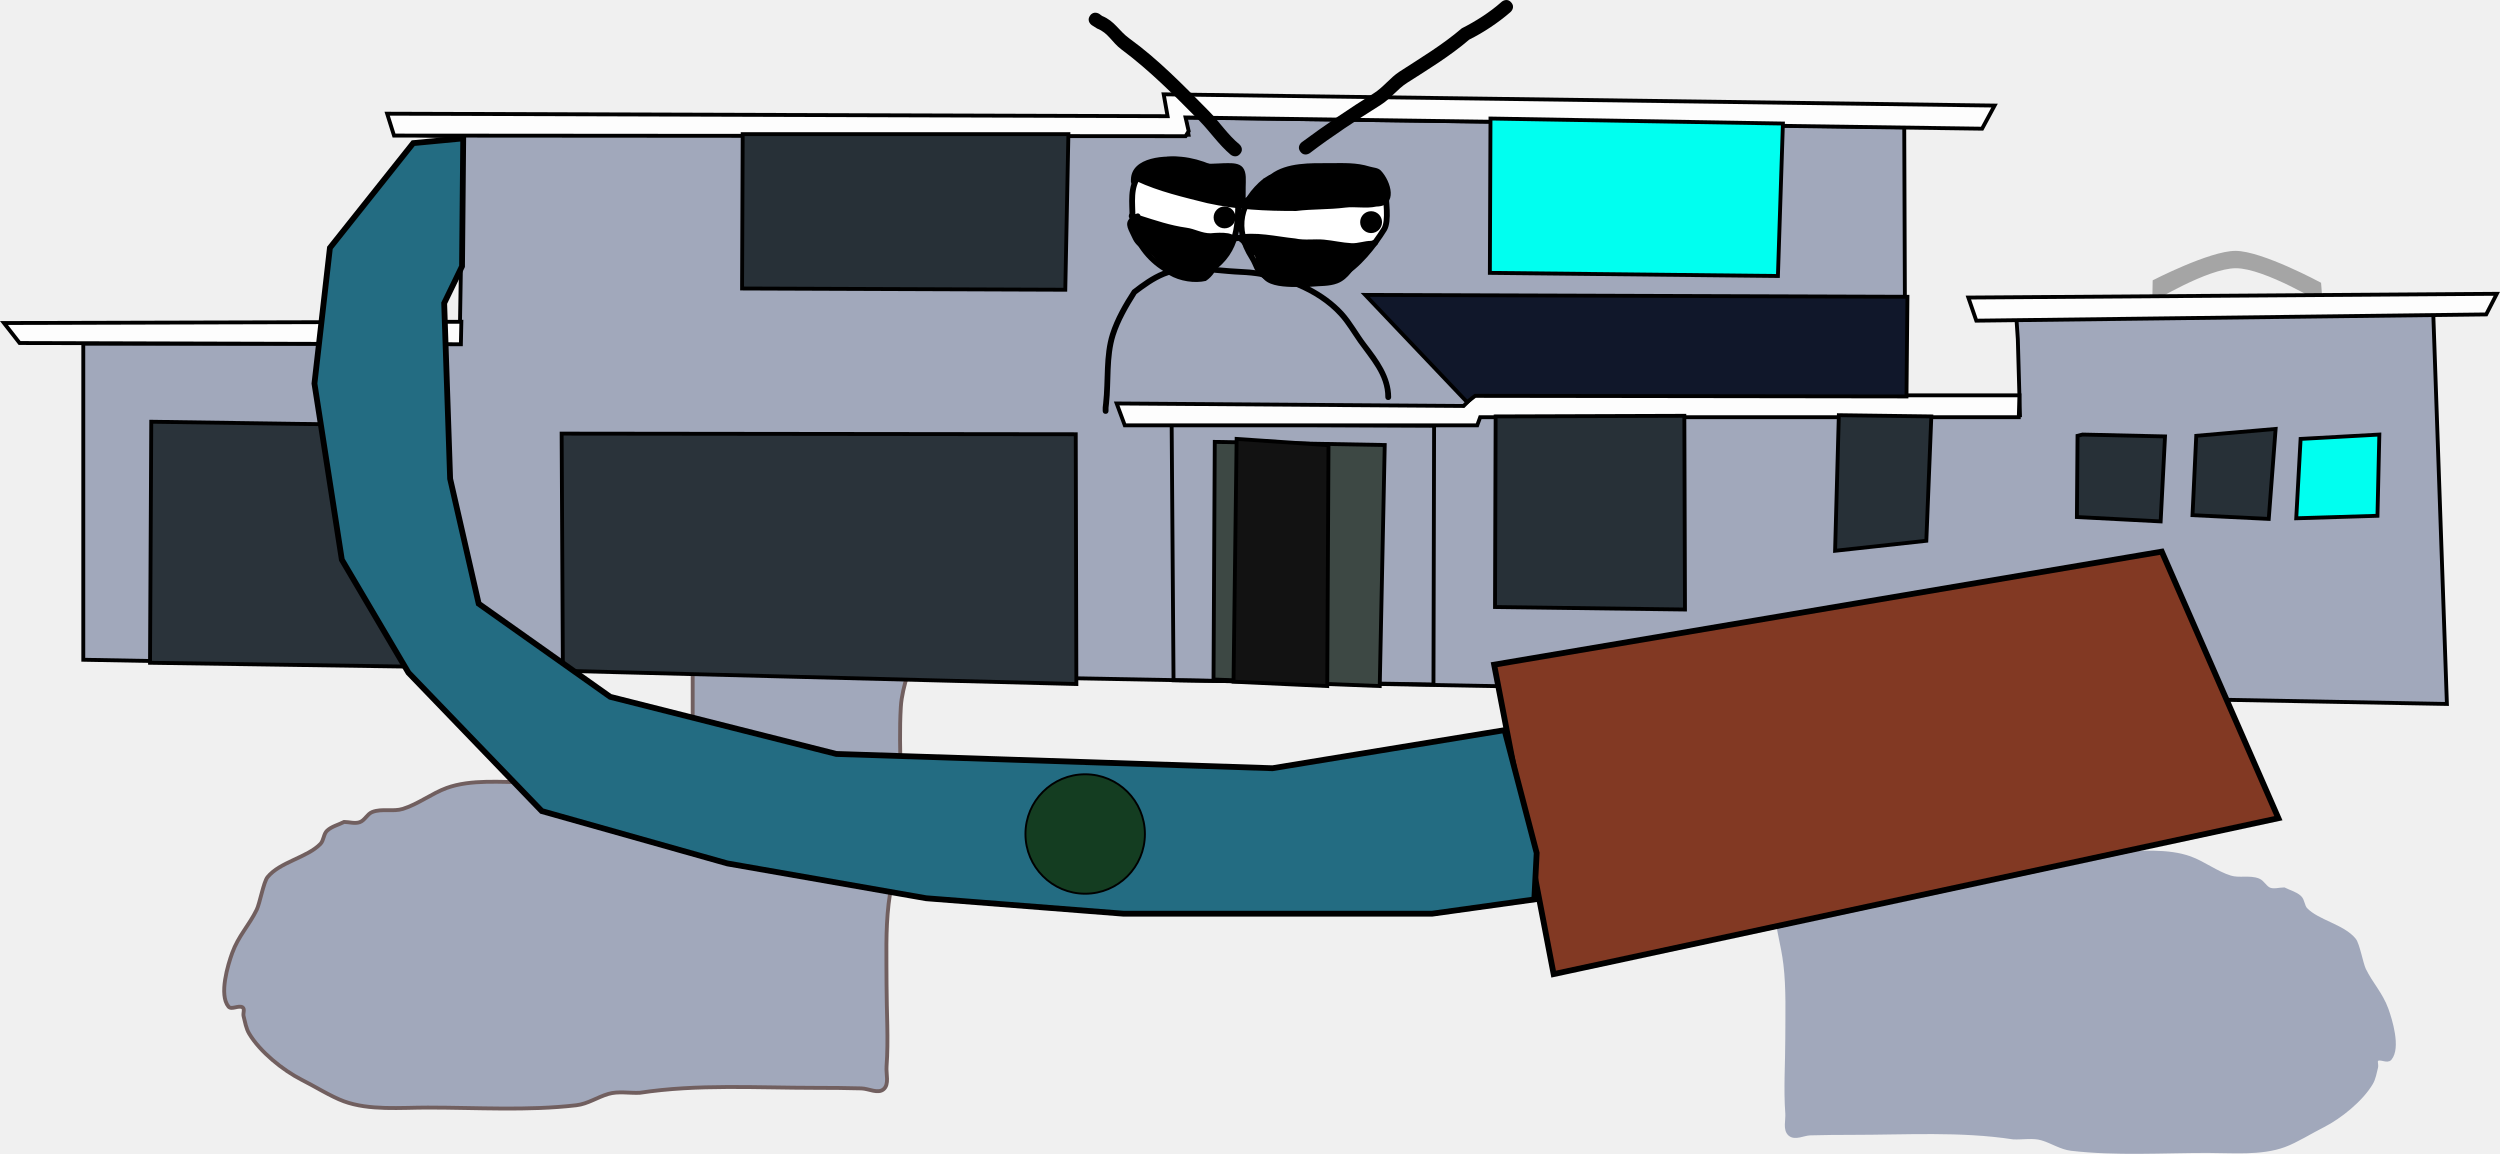
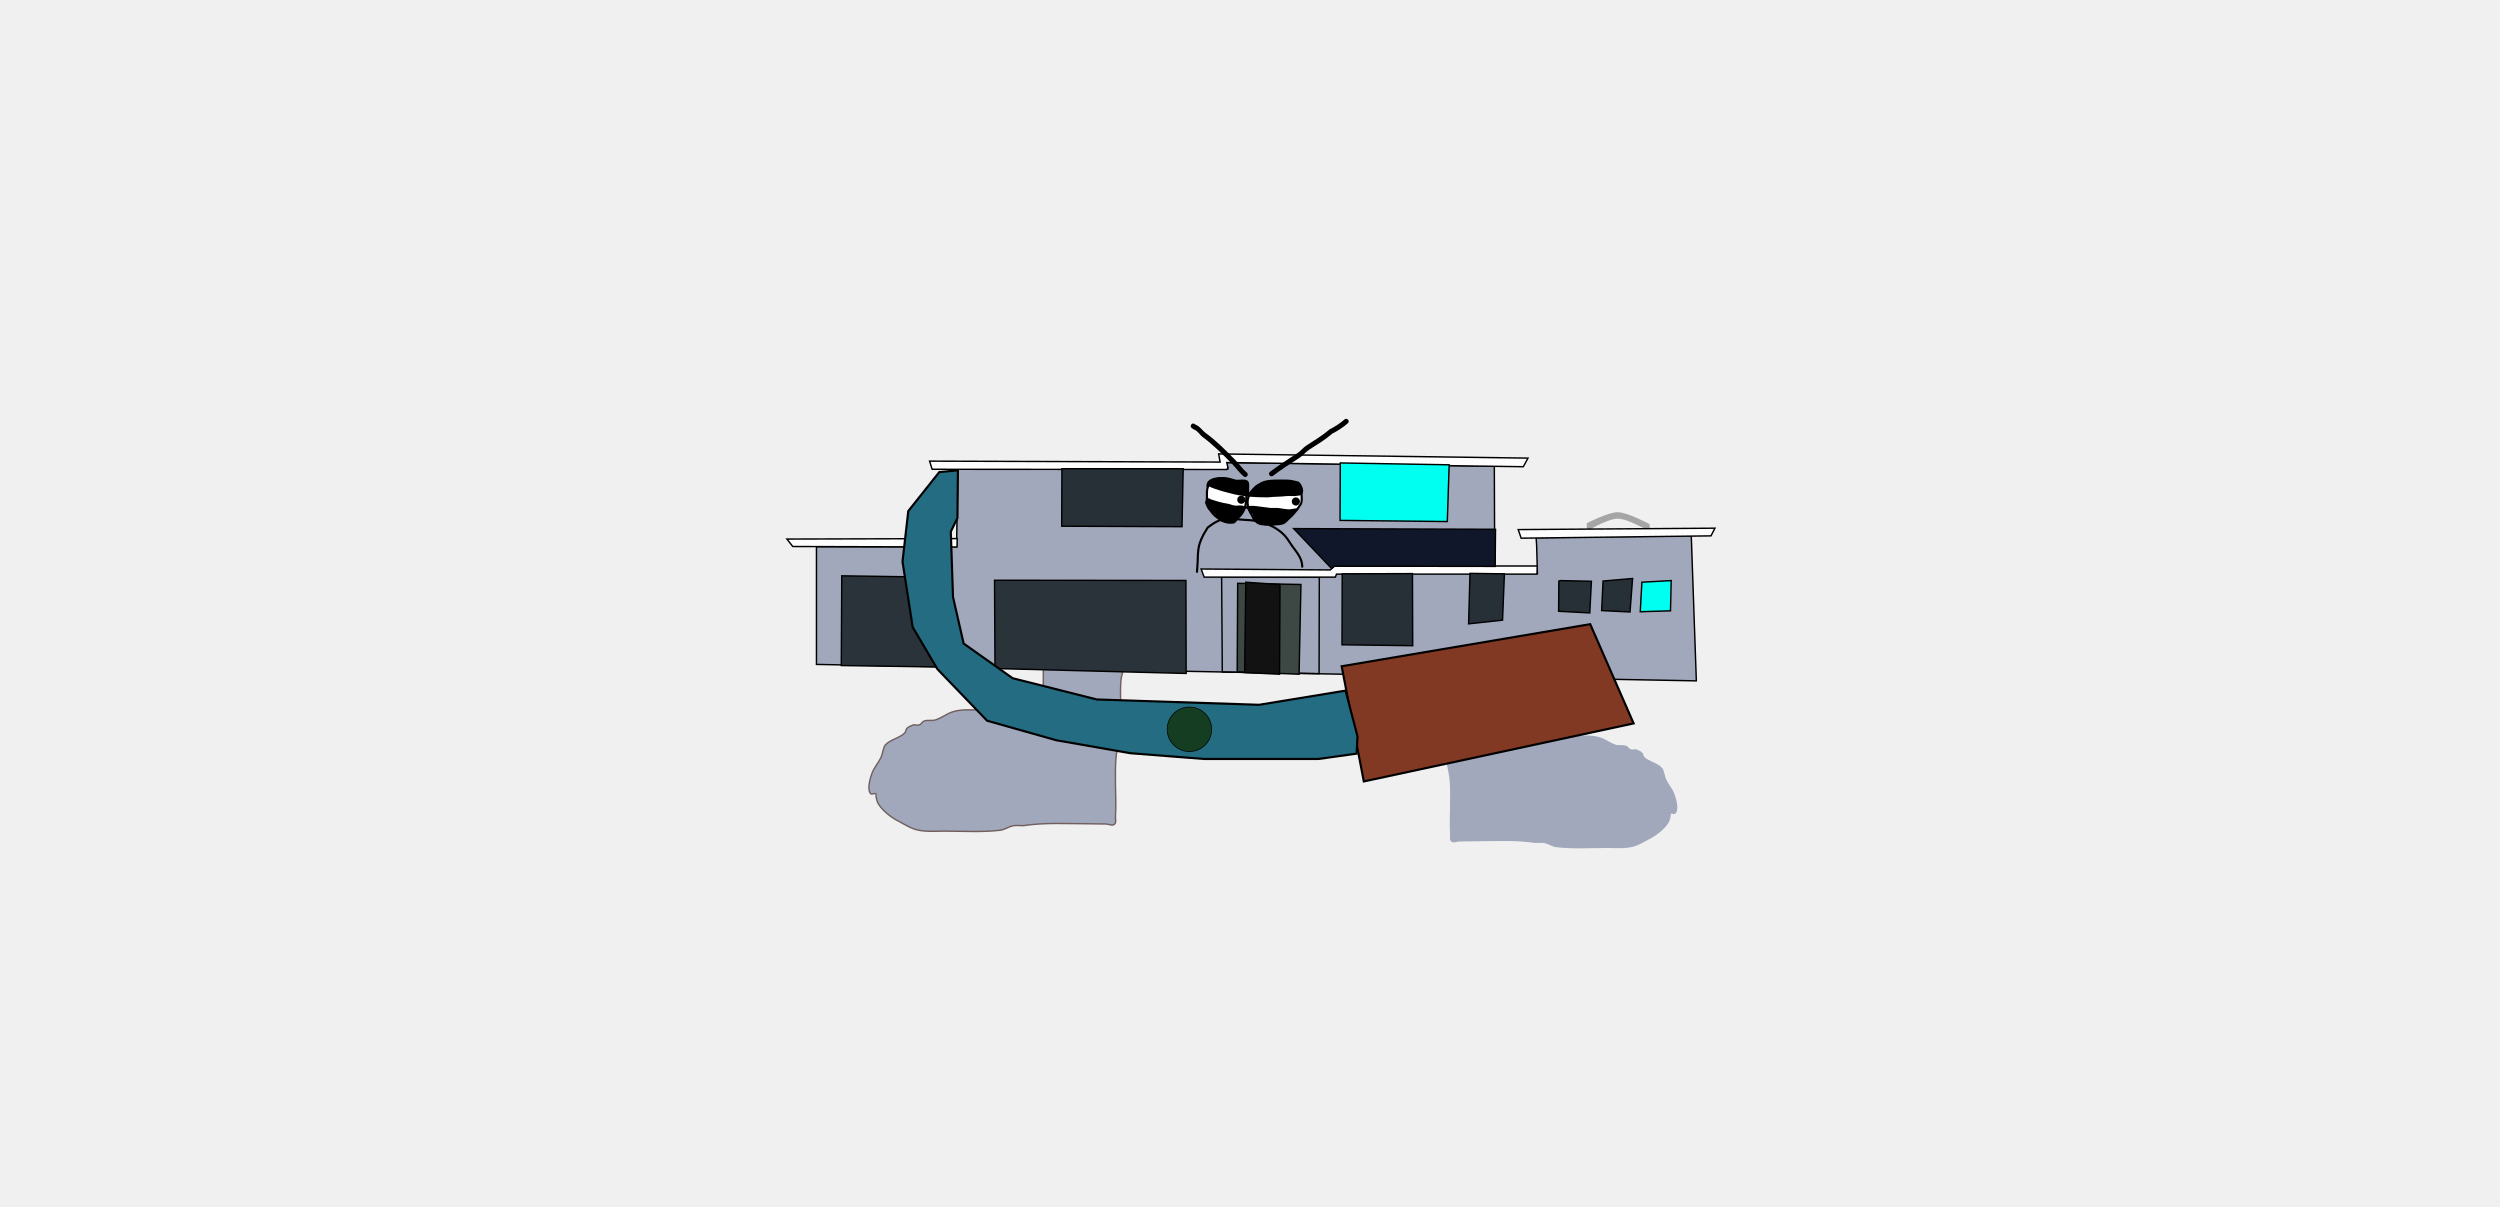
- <svg xmlns="http://www.w3.org/2000/svg" version="1.1" width="645.171" height="297.648" viewBox="0,0,645.171,297.648">
-   <g transform="translate(2.04404,-52.16844)">
+ <svg xmlns="http://www.w3.org/2000/svg" version="1.1" width="1733.093" height="836.336" viewBox="0,0,1733.093,836.336">
+   <g transform="translate(546.5466,238.1682)">
    <g data-paper-data="{&quot;isPaintingLayer&quot;:true}" stroke-linejoin="miter" stroke-miterlimit="10" stroke-dasharray="" stroke-dashoffset="0" style="mix-blend-mode: normal">
      <path d="M237.85,153.836c0.37,-1.327 -0.18,-2.916 0.526,-4.099c0.764,-1.279 2.422,-1.741 3.545,-2.72c0.511,-0.446 1.929,-1.207 1.335,-1.536c-0.778,-0.431 -1.638,0.765 -2.52,0.88c-1.249,0.163 -2.535,0.246 -3.84,0.28c-0.252,4.227 -2.333,6.865 -3.167,10.982c-0.143,0.704 -0.256,1.427 -0.345,2.164c1.899,-1.957 3.713,-3.252 4.465,-5.951zM233.529,178.16c0,13.284 0,26.569 0,39.853c-0.036,5.961 -2.752,10.75 -3.101,16.634c-0.668,11.27 0.653,22.733 -0.298,33.962c-0.477,5.633 -2.187,11.173 -2.849,16.788c-0.811,6.885 -0.536,13.886 -0.536,20.801c0,6.998 0.518,14.222 0,21.199c-0.146,1.963 0.735,4.565 -0.75,5.857c-1.446,1.258 -3.831,-0.149 -5.748,-0.204c-3.91,-0.111 -7.822,-0.142 -11.733,-0.142c-15.113,0 -30.537,-1.009 -45.483,1.279c-2.697,0.118 -5.504,-0.471 -8.093,0.293c-2.785,0.822 -5.326,2.576 -8.21,2.914c-12.596,1.478 -25.72,0.601 -38.38,0.601c-6.907,0 -15.084,0.805 -21.676,-1.625c-3.354,-1.237 -7.635,-3.935 -10.938,-5.583c-4.706,-2.394 -10.693,-7.192 -13.478,-11.88c-0.808,-1.359 -1.06,-2.985 -1.445,-4.518c-0.183,-0.732 0.385,-1.846 -0.253,-2.248c-1.024,-0.647 -2.853,0.726 -3.63,-0.205c-2.521,-3.023 -0.134,-10.827 0.956,-13.839c1.581,-4.371 4.363,-7.132 6.329,-11.18c0.788,-1.621 1.768,-7.134 2.776,-8.38c3.175,-3.927 10.308,-5.077 13.666,-8.588c0.879,-0.919 0.78,-2.544 1.712,-3.408c1.21,-1.122 2.936,-1.507 4.404,-2.26c1.342,0.021 2.759,0.508 4.025,0.063c1.303,-0.459 1.931,-2.106 3.215,-2.613c2.47,-0.974 5.389,-0.026 7.924,-0.816c3.926,-1.224 7.498,-4.008 11.271,-5.388c6.254,-2.288 14.148,-1.478 20.688,-1.478c11.871,0 23.742,0 35.614,0c2.175,0 4.637,1.41 6.517,0.317c1.21,-0.704 0.692,-5.677 0.691,-5.828c-0.03,-4.239 0,-8.48 0,-12.719c0,-18.655 0,-37.31 0,-55.964c0,-5.43 1.42,-12.931 0.057,-18.168c-0.697,-2.679 -1.735,-5.35 -1.753,-8.119c-0.009,-1.371 -0.115,-9.138 0.502,-9.85c2.167,-2.501 10.404,-1.57 13.468,-1.597c11.876,-0.105 23.758,-0 35.634,-0c5.289,0 10.841,-0.455 16.111,0c2.001,0.173 4.896,-0.823 5.959,0.88c1.173,1.879 -0.317,4.547 -1.346,6.508c-0.622,1.184 -2.573,1.175 -3.281,2.31c-0.561,0.9 0.162,2.161 -0.142,3.177c-1.142,3.827 -2.162,4.19 -4.819,6.72l-0.199,3.093c0,0 -0.219,2.108 -2.328,1.889c-0.742,-0.077 -1.196,-0.388 -1.472,-0.759c0.045,4.157 0.42,8.428 0.42,12.218z" data-paper-data="{&quot;index&quot;:null}" fill="#a1a8bb" fill-rule="nonzero" stroke="#715f5f" stroke-width="1" stroke-linecap="butt" />
      <path d="M453.104,185.977c-0.081,-0.676 -0.185,-1.337 -0.316,-1.982c-0.764,-3.77 -2.67,-6.187 -2.901,-10.058c-1.196,-0.031 -2.373,-0.107 -3.517,-0.256c-0.808,-0.105 -1.595,-1.201 -2.308,-0.806c-0.544,0.301 0.755,0.998 1.223,1.407c1.028,0.897 2.547,1.32 3.247,2.492c0.647,1.083 0.143,2.539 0.482,3.754c0.689,2.472 2.35,3.659 4.09,5.451zM453.356,191.613c-0.253,0.34 -0.669,0.625 -1.348,0.695c-1.931,0.201 -2.132,-1.73 -2.132,-1.73l-0.182,-2.833c-2.433,-2.317 -3.368,-2.65 -4.413,-6.155c-0.278,-0.93 0.384,-2.086 -0.13,-2.91c-0.648,-1.039 -2.436,-1.031 -3.005,-2.116c-0.943,-1.797 -2.307,-4.24 -1.233,-5.961c0.974,-1.56 3.626,-0.648 5.458,-0.806c4.827,-0.417 9.912,0 14.756,0c10.878,0 21.76,-0.096 32.638,0c2.806,0.025 10.351,-0.828 12.335,1.463c0.565,0.652 0.468,7.766 0.46,9.021c-0.016,2.536 -0.966,4.982 -1.605,7.436c-1.249,4.796 0.052,11.667 0.052,16.64c0,17.086 0,34.172 0,51.258c0,3.883 0.028,7.767 0,11.65c-0.001,0.139 -0.476,4.694 0.632,5.338c1.722,1.001 3.977,-0.29 5.969,-0.29c10.873,0 21.746,0 32.619,0c5.99,0 13.22,-0.742 18.948,1.353c3.456,1.264 6.728,3.814 10.324,4.935c2.322,0.724 4.995,-0.144 7.258,0.748c1.177,0.464 1.752,1.973 2.945,2.393c1.159,0.408 2.458,-0.038 3.687,-0.058c1.344,0.69 2.925,1.043 4.033,2.07c0.854,0.792 0.763,2.28 1.568,3.122c3.075,3.216 9.609,4.269 12.517,7.866c0.923,1.141 1.821,6.19 2.542,7.675c1.801,3.708 4.348,6.236 5.797,10.24c0.998,2.759 3.185,9.907 0.875,12.676c-0.711,0.852 -2.386,-0.405 -3.325,0.188c-0.584,0.369 -0.063,1.389 -0.231,2.059c-0.352,1.405 -0.583,2.893 -1.323,4.138c-2.551,4.294 -8.034,8.688 -12.345,10.881c-3.025,1.509 -6.946,3.98 -10.018,5.113c-6.037,2.226 -13.527,1.488 -19.853,1.488c-11.595,-0 -23.615,0.803 -35.152,-0.551c-2.642,-0.31 -4.969,-1.916 -7.52,-2.669c-2.371,-0.7 -4.942,-0.16 -7.413,-0.268c-13.689,-2.096 -27.817,-1.171 -41.658,-1.172c-3.582,-0 -7.165,0.029 -10.747,0.13c-1.755,0.05 -3.94,1.339 -5.264,0.187c-1.36,-1.183 -0.553,-3.567 -0.687,-5.365c-0.474,-6.39 0,-13.006 0,-19.416c0,-6.334 0.251,-12.746 -0.491,-19.052c-0.606,-5.143 -2.172,-10.217 -2.609,-15.376c-0.871,-10.285 0.339,-20.784 -0.273,-31.106c-0.319,-5.39 -2.807,-9.776 -2.84,-15.236c0,-12.167 0,-24.335 0,-36.502c0,-3.471 0.343,-7.383 0.384,-11.19z" data-paper-data="{&quot;index&quot;:null}" fill="#a1a8bb" fill-rule="nonzero" stroke="#a1a8bb" stroke-width="1" stroke-linecap="butt" />
      <path d="M415.559,129.591v0.715h-0.715z" data-paper-data="{&quot;index&quot;:null}" fill="#000000" fill-rule="nonzero" stroke="none" stroke-width="1" stroke-linecap="butt" opacity="0.966" />
      <path d="M447.988,141.037h-0.715z" data-paper-data="{&quot;index&quot;:null}" fill="#000000" fill-rule="nonzero" stroke="none" stroke-width="1" stroke-linecap="butt" opacity="0.966" />
      <path d="M479.463,240.23l2.146,0.477l-0.477,1.669l-1.311,0.477l-0.835,-1.311z" data-paper-data="{&quot;index&quot;:null}" fill="#fe00ff" fill-rule="evenodd" stroke="none" stroke-width="1" stroke-linecap="butt" opacity="0.004" />
      <path d="M553.39,130.143l0.104,-5.627c0,0 14.716,-7.607 21.363,-7.607c6.887,0 22.093,8.233 22.093,8.233l0.417,5.419c0,0 -14.975,-9.171 -22.405,-9.171c-7.222,0 -21.572,8.754 -21.572,8.754z" data-paper-data="{&quot;index&quot;:null}" fill="#a5a5a5" fill-rule="nonzero" stroke="#000000" stroke-width="0" stroke-linecap="butt" />
      <path d="M19.449,222.43v-81.571h97.125l0.899,-53.436l-17.697,-0.553l180.562,0.138l24.333,-0.069l-0.83,-4.424l185.54,2.489l0.277,74.313h29.587l-0.553,-19.632l-0.346,-5.115l107.563,-1.383l3.516,100.65z" data-paper-data="{&quot;index&quot;:null}" fill="#a1a8bb" fill-rule="nonzero" stroke="#000000" stroke-width="1" stroke-linecap="round" />
      <path d="M36.672,223.211l0.323,-62.204l66.437,0.968l1.29,62.244z" data-paper-data="{&quot;index&quot;:null}" fill="#2a333a" fill-rule="nonzero" stroke="#000000" stroke-width="1" stroke-linecap="round" />
      <path d="M143.221,226.154l-0.323,-62.083l132.672,0.161l0.161,64.461l-131.503,-3.386z" data-paper-data="{&quot;index&quot;:null}" fill="#2a333a" fill-rule="nonzero" stroke="#000000" stroke-width="1" stroke-linecap="round" />
      <path d="M300.807,227.727l-0.484,-66.034l67.727,0.323l-0.161,66.8z" data-paper-data="{&quot;index&quot;:null}" fill="none" fill-rule="nonzero" stroke="#000000" stroke-width="1" stroke-linecap="round" />
      <path d="M311.127,227.525l0.323,-61.317l43.861,0.806l-1.29,62.204z" data-paper-data="{&quot;index&quot;:null}" fill="#3d4844" fill-rule="nonzero" stroke="#000000" stroke-width="1" stroke-linecap="round" />
      <path d="M316.287,228.089l0.806,-62.647l23.704,1.613l-0.323,62.164z" data-paper-data="{&quot;index&quot;:null}" fill="#121212" fill-rule="nonzero" stroke="#000000" stroke-width="1" stroke-linecap="round" />
      <path d="M379.177,161.935h-90.948l-2.096,-5.644l89.537,0.645l2.741,-2.741h140.695l-0.161,5.644h-139.001z" data-paper-data="{&quot;index&quot;:null}" fill="#fdfdfd" fill-rule="nonzero" stroke="#000000" stroke-width="1" stroke-linecap="round" />
      <path d="M505.923,128.958l136.381,-0.968l-2.741,5.321l-131.584,1.613z" data-paper-data="{&quot;index&quot;:null}" fill="#fdfdfd" fill-rule="nonzero" stroke="#000000" stroke-width="1" stroke-linecap="round" />
      <path d="M304.717,86.024l-0.806,1.29l-204.269,-0.161l-1.774,-5.644l201.407,0.645l-1.008,-5.644l214.428,2.903l-3.225,5.966l-205.559,-2.903z" data-paper-data="{&quot;index&quot;:null}" fill="#fdfdfd" fill-rule="nonzero" stroke="#000000" stroke-width="1" stroke-linecap="round" />
      <path d="M273.676,86.79l-0.806,40.152l-83.409,-0.323l0.161,-39.83z" data-paper-data="{&quot;index&quot;:null}" fill="#273037" fill-rule="nonzero" stroke="#000000" stroke-width="1" stroke-linecap="round" />
      <path d="M458.07,84.049l-1.29,39.346l-74.338,-0.806l0.161,-39.83z" data-paper-data="{&quot;index&quot;:null}" fill="#00fff0" fill-rule="nonzero" stroke="#000000" stroke-width="1" stroke-linecap="round" />
      <path d="M489.958,154.477l-111.306,-0.161l-2.096,1.613l-26.284,-27.655l139.929,0.484z" data-paper-data="{&quot;index&quot;:null}" fill="#10172a" fill-rule="nonzero" stroke="#000000" stroke-width="1" stroke-linecap="round" />
      <path d="M535.392,164.313l21.286,0.484l-1.129,21.931l-21.608,-1.129l0.161,-20.963z" data-paper-data="{&quot;index&quot;:null}" fill="#273037" fill-rule="nonzero" stroke="#000000" stroke-width="1" stroke-linecap="round" />
      <path d="M585.22,162.862l-1.774,23.221l-19.673,-0.968l0.968,-20.479z" data-paper-data="{&quot;index&quot;:null}" fill="#273037" fill-rule="nonzero" stroke="#000000" stroke-width="1" stroke-linecap="round" />
      <path d="M611.988,164.313l-0.484,20.963l-20.963,0.645l1.129,-20.479z" data-paper-data="{&quot;index&quot;:null}" fill="#00fff0" fill-rule="nonzero" stroke="#000000" stroke-width="1" stroke-linecap="round" />
      <path d="M496.368,159.637l-1.29,32.09l-23.543,2.58l0.968,-34.992z" data-paper-data="{&quot;index&quot;:null}" fill="#273037" fill-rule="nonzero" stroke="#000000" stroke-width="1" stroke-linecap="round" />
      <path d="M432.632,159.476l0.161,49.989l-49.021,-0.645l0.161,-49.183z" data-paper-data="{&quot;index&quot;:null}" fill="#273037" fill-rule="nonzero" stroke="#000000" stroke-width="1" stroke-linecap="round" />
      <path d="M116.896,141.012l-113.886,-0.323l-4.031,-5.16l118.038,-0.323z" data-paper-data="{&quot;index&quot;:null}" fill="#fdfdfd" fill-rule="nonzero" stroke="#000000" stroke-width="1" stroke-linecap="round" />
      <path d="M321.095,118.643c-4.801,-7.551 -3.124,-14.425 3.376,-19.79c0.078,-0.031 0.122,-0.054 0.122,-0.054l1.23,-0.76c5.954,-0.862 13.115,-1.877 19.109,-1.022c3.465,0.494 7.102,2.475 10.461,3.691c0.218,3.107 1.061,8.53 -0.237,10.63c-2.484,4.019 -6.972,9.837 -11.265,11.874c-5.362,2.14 -14.239,3.426 -19.599,0.134c-2.103,-1.292 -1.925,-2.703 -3.197,-4.703z" data-paper-data="{&quot;noHover&quot;:false,&quot;origItem&quot;:[&quot;Path&quot;,{&quot;applyMatrix&quot;:true,&quot;segments&quot;:[[[289.194,131.60388],[0,0],[0.61847,0.97267]],[[290.73983,133.87831],[-1.02306,-0.6283],[2.60738,1.60128]],[[300.21264,133.80412],[-2.60801,1.0407],[2.08825,-0.99077]],[[305.66653,128.07122],[-1.20826,1.95486],[0.63133,-1.02146]],[[305.78825,122.92616],[0.10594,1.5115],[-1.63383,-0.59116]],[[300.71919,121.15003],[1.68523,0.24023],[-2.91559,-0.41565]],[[291.48142,121.64145],[2.89631,-0.41929],[0,0]],[290.88616,122.00818],[[290.82704,122.03403],[0.03793,-0.01525],[-3.16173,2.6095]],[[289.194,131.60385],[-2.33531,-3.67269],[0,0]]],&quot;closed&quot;:true,&quot;fillColor&quot;:[0,0,0,1]}],&quot;index&quot;:null}" fill="#ffffff" fill-rule="nonzero" stroke="#000000" stroke-width="1.5" stroke-linecap="butt" />
      <path d="M317.757,100.19c-0.24,0.528 -0.238,1.037 -0.238,1.037l0.002,0.894c0,7.747 0.107,14.645 -7.124,19.661c-8.372,5.808 -20.321,-4.814 -20.175,-13.397c0,-3.881 -0.753,-7.875 1.777,-11.145c5.79,-7.484 19.562,-3.077 25.758,2.951z" data-paper-data="{&quot;noHover&quot;:false,&quot;origItem&quot;:[&quot;Path&quot;,{&quot;applyMatrix&quot;:true,&quot;segments&quot;:[[[273.13308,120.85315],[0,0],[-3.35674,-3.26583]],[[259.25756,119.26315],[3.13711,-4.05461],[-1.37074,1.77164]],[[258.30818,125.26701],[0,-2.1024],[-0.0792,4.65011]],[[269.16696,132.48038],[-4.53579,3.14676],[3.9174,-2.71774]],[[273.0029,121.89445],[0,4.1973],[0,0]],[273.0029,121.41265],[[273.13308,120.85314],[-0.13018,0.28622],[0,0]]],&quot;closed&quot;:true,&quot;fillColor&quot;:[0,0,0,1]}],&quot;index&quot;:null}" fill="#ffffff" fill-rule="nonzero" stroke="#000000" stroke-width="1.5" stroke-linecap="butt" />
      <path d="M311.154,108.275c0,-1.559 1.264,-2.823 2.823,-2.823c1.559,0 2.823,1.264 2.823,2.823c0,1.559 -1.264,2.823 -2.823,2.823c-1.559,0 -2.823,-1.264 -2.823,-2.823z" data-paper-data="{&quot;index&quot;:null}" fill="#000000" fill-rule="nonzero" stroke="none" stroke-width="1" stroke-linecap="butt" />
      <path d="M348.971,109.496c0,-1.559 1.264,-2.823 2.823,-2.823c1.559,0 2.823,1.264 2.823,2.823c0,1.559 -1.264,2.823 -2.823,2.823c-1.559,0 -2.823,-1.264 -2.823,-2.823z" data-paper-data="{&quot;index&quot;:null}" fill="#000000" fill-rule="nonzero" stroke="none" stroke-width="1" stroke-linecap="butt" />
      <path d="M279.234,56.242c0.969,-1.453 2.422,-0.484 2.422,-0.484l0.728,0.53c3.288,1.343 4.301,3.837 7.024,5.804c7.406,5.349 13.991,12.127 20.466,18.692c2.755,2.793 4.905,6.142 7.907,8.616c0,0 1.342,1.118 0.224,2.46c-1.118,1.342 -2.46,0.224 -2.46,0.224c-3.09,-2.601 -5.308,-5.959 -8.16,-8.848c-6.375,-6.46 -12.842,-12.976 -20.05,-18.331c-2.446,-1.818 -3.335,-4.238 -6.248,-5.373l-1.368,-0.867c0,0 -1.453,-0.969 -0.484,-2.422z" data-paper-data="{&quot;index&quot;:null}" fill="#000000" fill-rule="nonzero" stroke="none" stroke-width="1" stroke-linecap="butt" />
      <path d="M387.954,52.798c1.15,1.314 -0.164,2.464 -0.164,2.464l-0.166,0.145c-3.053,2.641 -6.838,5.164 -10.497,6.981c-4.956,4.248 -10.523,7.635 -16.06,11.172c-2.512,1.605 -4.2,4.051 -6.769,5.666c-6.155,3.869 -12.589,8.084 -18.304,12.443c0,0 -1.397,1.048 -2.445,-0.349c-1.048,-1.397 0.349,-2.445 0.349,-2.445c5.882,-4.353 12.257,-8.703 18.539,-12.605c2.543,-1.58 4.198,-3.996 6.684,-5.611c5.522,-3.587 11.102,-6.92 16.074,-11.182c3.514,-1.768 7.224,-4.124 10.129,-6.7l0.166,-0.145c0,0 1.314,-1.15 2.464,0.164z" data-paper-data="{&quot;index&quot;:null}" fill="#000000" fill-rule="nonzero" stroke="none" stroke-width="1" stroke-linecap="butt" />
      <path d="M585.94,263.322l-187.039,40.233l-15.356,-79.853l172.297,-29.177z" fill="#823923" fill-rule="nonzero" stroke="#000000" stroke-width="1.5" stroke-linecap="round" />
      <path d="M394.524,272.305l-0.614,11.978l-26.413,3.686h-79.545l-50.983,-3.993l-51.29,-8.983l-47.912,-13.514l-34.398,-35.703l-17.199,-29.177l-7.064,-45.455l3.993,-35.012l21.499,-27.027l12.899,-1.228l-0.307,33.016l-4.607,9.521l1.536,45.301l7.371,32.248l33.937,24.033l58.354,14.742l112.561,3.686l59.889,-9.828z" fill="#236c82" fill-rule="nonzero" stroke="#000000" stroke-width="1.5" stroke-linecap="round" />
      <path d="M292.191,107.615c0.042,0.07 0.072,0.138 0.092,0.202c3.93,1.244 7.675,2.533 11.849,3.112c2.243,0.311 3.941,1.441 6.223,1.443c1.497,-0.136 3.075,-0.236 4.566,0.01c0.438,0.072 1.129,0.398 1.702,0.5c0.082,0.004 0.169,0.014 0.259,0.029c0.095,0.004 0.185,-0.003 0.266,-0.022c4.665,-1.076 10.237,0.338 15.065,0.821c2.418,0.534 4.961,0.07 7.433,0.302c2.369,0.222 4.71,0.794 7.1,0.918c1.659,0.086 3.371,-0.612 5.065,-0.605l0.818,-0.273c0.079,-0.029 0.165,-0.044 0.254,-0.044c0.414,0 0.75,0.336 0.75,0.75c0,0.23 -0.103,0.435 -0.266,0.573l-0.713,0.611l-0.131,-0.153c-1.003,1.134 -2.197,1.986 -3.25,3.225c-1.903,2.239 -3.254,5.172 -6.174,6.281c-2.154,0.818 -4.488,0.634 -6.767,0.862c-0.128,0 -0.262,0.001 -0.401,0.003c3.286,1.689 6.276,3.844 8.692,6.464c2.284,2.5 3.881,5.593 5.947,8.282c3.091,4.024 6.373,8.378 6.397,13.742c0,0 0,0.75 -0.75,0.75c-0.75,0 -0.75,-0.75 -0.75,-0.75c0.029,-5.629 -3.95,-9.81 -6.97,-14.076c-1.631,-2.303 -3.073,-4.862 -4.98,-6.934c-2.917,-3.203 -6.772,-5.669 -10.972,-7.412c-3.043,0.014 -6.529,-0.219 -8.23,-1.805c-0.251,-0.234 -0.467,-0.486 -0.655,-0.754c-1.863,-0.323 -3.714,-0.517 -5.51,-0.583c-2.11,-0.078 -4.46,-0.34 -6.87,-0.544c-0.542,0.796 -1.202,1.515 -2.133,2.124c-2.852,0.669 -6.711,0.109 -9.493,-1.548c-0.38,0.118 -0.752,0.251 -1.116,0.401c-2.684,1.104 -4.983,2.79 -7.285,4.52c-2.076,3.288 -4.234,7.007 -5.409,10.726c-1.751,5.546 -1.07,11.9 -1.7,17.605c-0.039,0.345 -0.077,0.69 -0.116,1.034l0.001,0.815c0,0 -0.005,0.747 -0.75,0.75c-0.75,0 -0.75,-0.75 -0.75,-0.75l0.001,-0.898c0.041,-0.372 0.082,-0.745 0.123,-1.117c0.652,-5.82 -0.029,-12.267 1.772,-17.926c1.245,-3.913 3.489,-7.829 5.725,-11.255c2.451,-1.903 4.947,-3.725 7.845,-4.901c0.064,-0.026 0.128,-0.052 0.193,-0.077c-0.03,-0.027 -0.06,-0.055 -0.09,-0.083c-0.888,-0.829 -1.278,-2.062 -1.942,-2.982c-1.684,-2.332 -4.382,-2.193 -5.798,-5.025c-1.05,-2.36 -2.349,-3.949 -0.82,-5.472c-0.181,-0.135 -0.369,-0.382 -0.244,-0.798c0.216,-0.718 0.934,-0.503 0.934,-0.503c0.273,0.082 0.545,0.165 0.816,0.249l0.118,-0.071c0,0 0.643,-0.386 1.029,0.257zM321.79,118.169c-0.045,-0.004 -0.089,-0.012 -0.131,-0.024l-0.803,-0.201l0.02,-0.078c-0.127,-0.024 -0.25,-0.062 -0.368,-0.119c-0.565,-0.275 -1.74,-2.826 -2.919,-3.411c-0.08,0.013 -0.159,0.026 -0.238,0.04c-0.25,0.044 -0.509,0.067 -0.775,0.073c-0.246,0.279 -0.243,0.752 -0.436,1.023c-0.865,1.214 -2.109,1.986 -2.843,3.339c-0.435,0.802 -0.8,1.582 -1.187,2.319c2.125,0.18 4.194,0.384 6.096,0.454c1.52,0.056 3.073,0.2 4.635,0.432c-0.435,-1.239 -0.64,-2.603 -1.05,-3.849zM283.279,158.966l0.005,-0c-0.002,0 -0.003,0 -0.005,0z" fill="#000000" fill-rule="nonzero" stroke="none" stroke-width="0.5" stroke-linecap="butt" />
      <path d="M290.559,99.767c-0.75,0 -0.75,-0.75 -0.75,-0.75v-0.428c0.06,-6.028 9.162,-6.503 13.574,-5.736c1.091,0.19 1.797,0.735 2.922,0.87c2.943,1.156 5.487,0.539 8.52,0.547c1.256,0.003 2.929,0.01 3.854,1.12c1.056,1.268 0.75,3.533 0.75,5.054c0,0.031 0.005,2.593 -0.014,2.711c-0.005,0.03 -0.012,0.066 -0.023,0.105c0.157,-0.117 0.318,-0.206 0.382,-0.257c2.175,-1.799 3.863,-4.163 6.145,-5.858c4.156,-3.087 10.272,-2.875 15.169,-2.875c3.666,0 6.822,-0.2 10.356,0.89c0.944,0.291 2.137,0.269 2.871,1.035c2.65,2.768 4.532,9.21 -1.155,9.276c-2.69,0.598 -5.413,-0.062 -8.114,0.283c-4.166,0.532 -8.425,0.338 -12.618,0.862c-7.964,0.009 -15.175,-0.323 -22.914,-2.017c-6.033,-1.516 -12.526,-3.002 -18.204,-5.668v0.085c0,0 0,0.75 -0.75,0.75z" fill="#000000" fill-rule="nonzero" stroke="none" stroke-width="0.5" stroke-linecap="butt" />
      <path d="M262.595,267.398c0,-8.512 6.9,-15.412 15.412,-15.412c8.512,0 15.412,6.9 15.412,15.412c0,8.512 -6.9,15.412 -15.412,15.412c-8.512,0 -15.412,-6.9 -15.412,-15.412z" fill="#143d21" fill-rule="nonzero" stroke="#000000" stroke-width="0.5" stroke-linecap="butt" />
+       <path d="M-546.547,598.168v-836.336h1733.093v836.336z" fill="none" fill-rule="nonzero" stroke="#f00000" stroke-width="0" stroke-linecap="butt" />
    </g>
  </g>
</svg>
